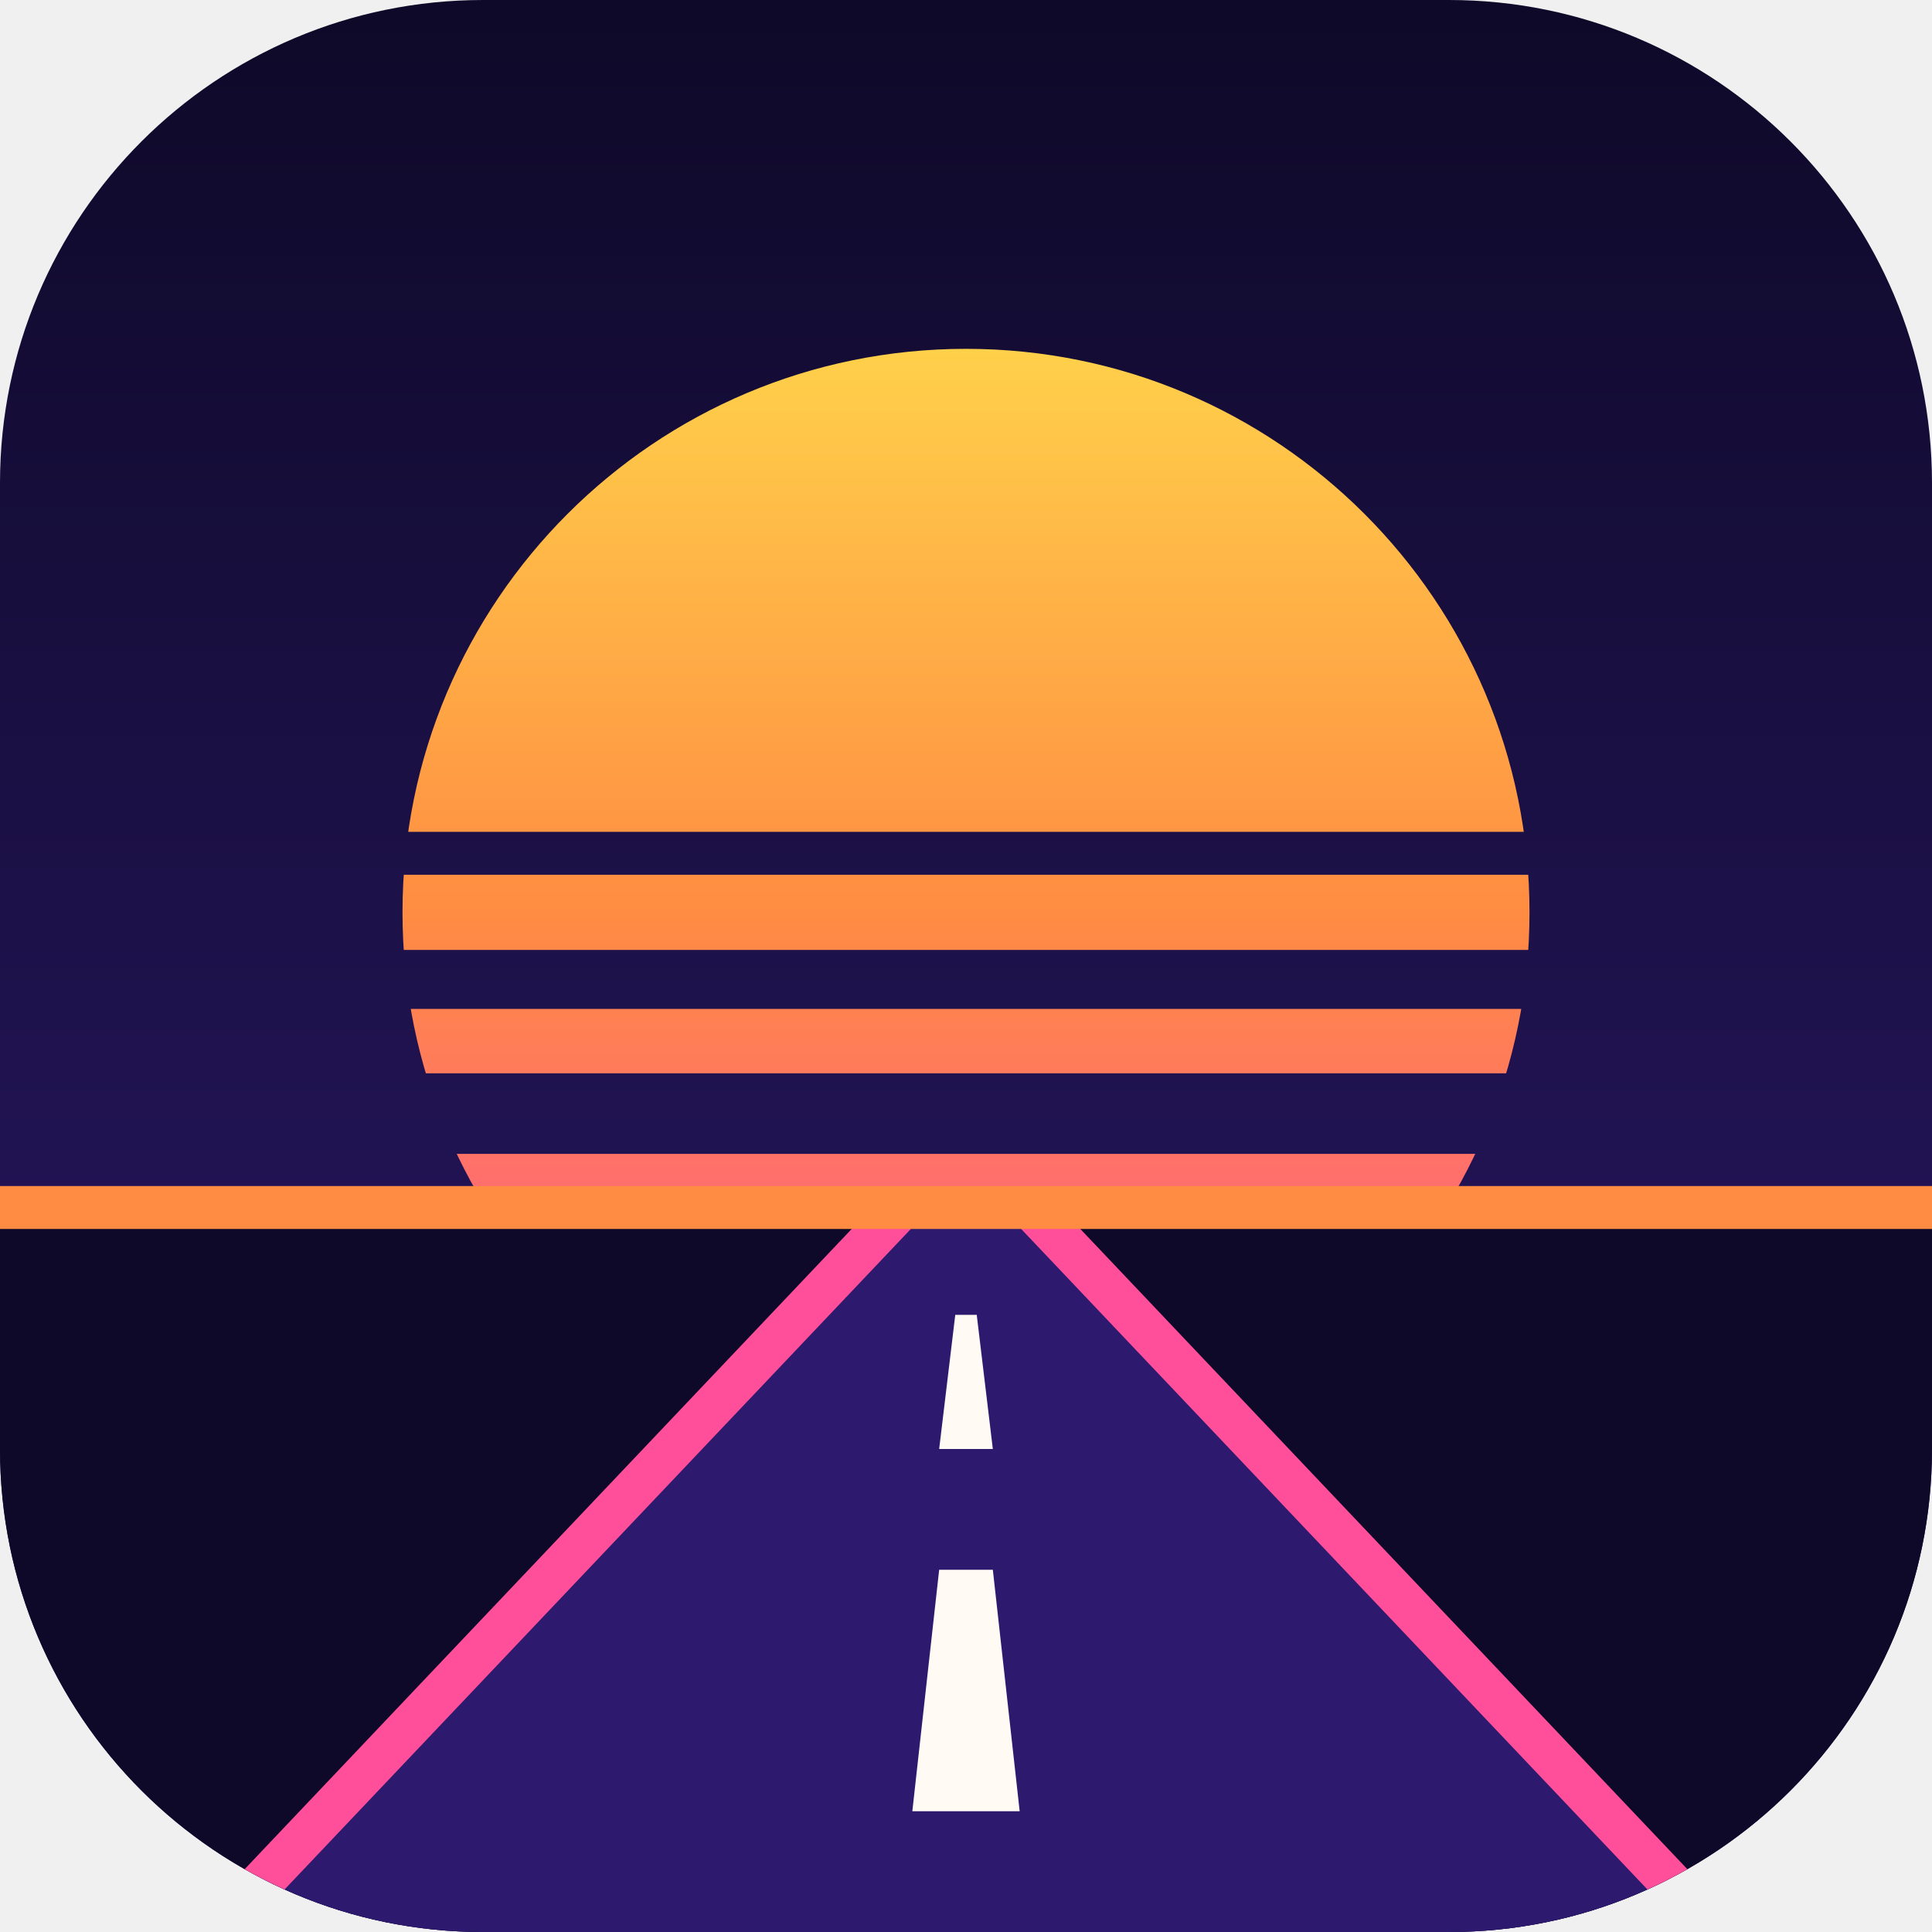
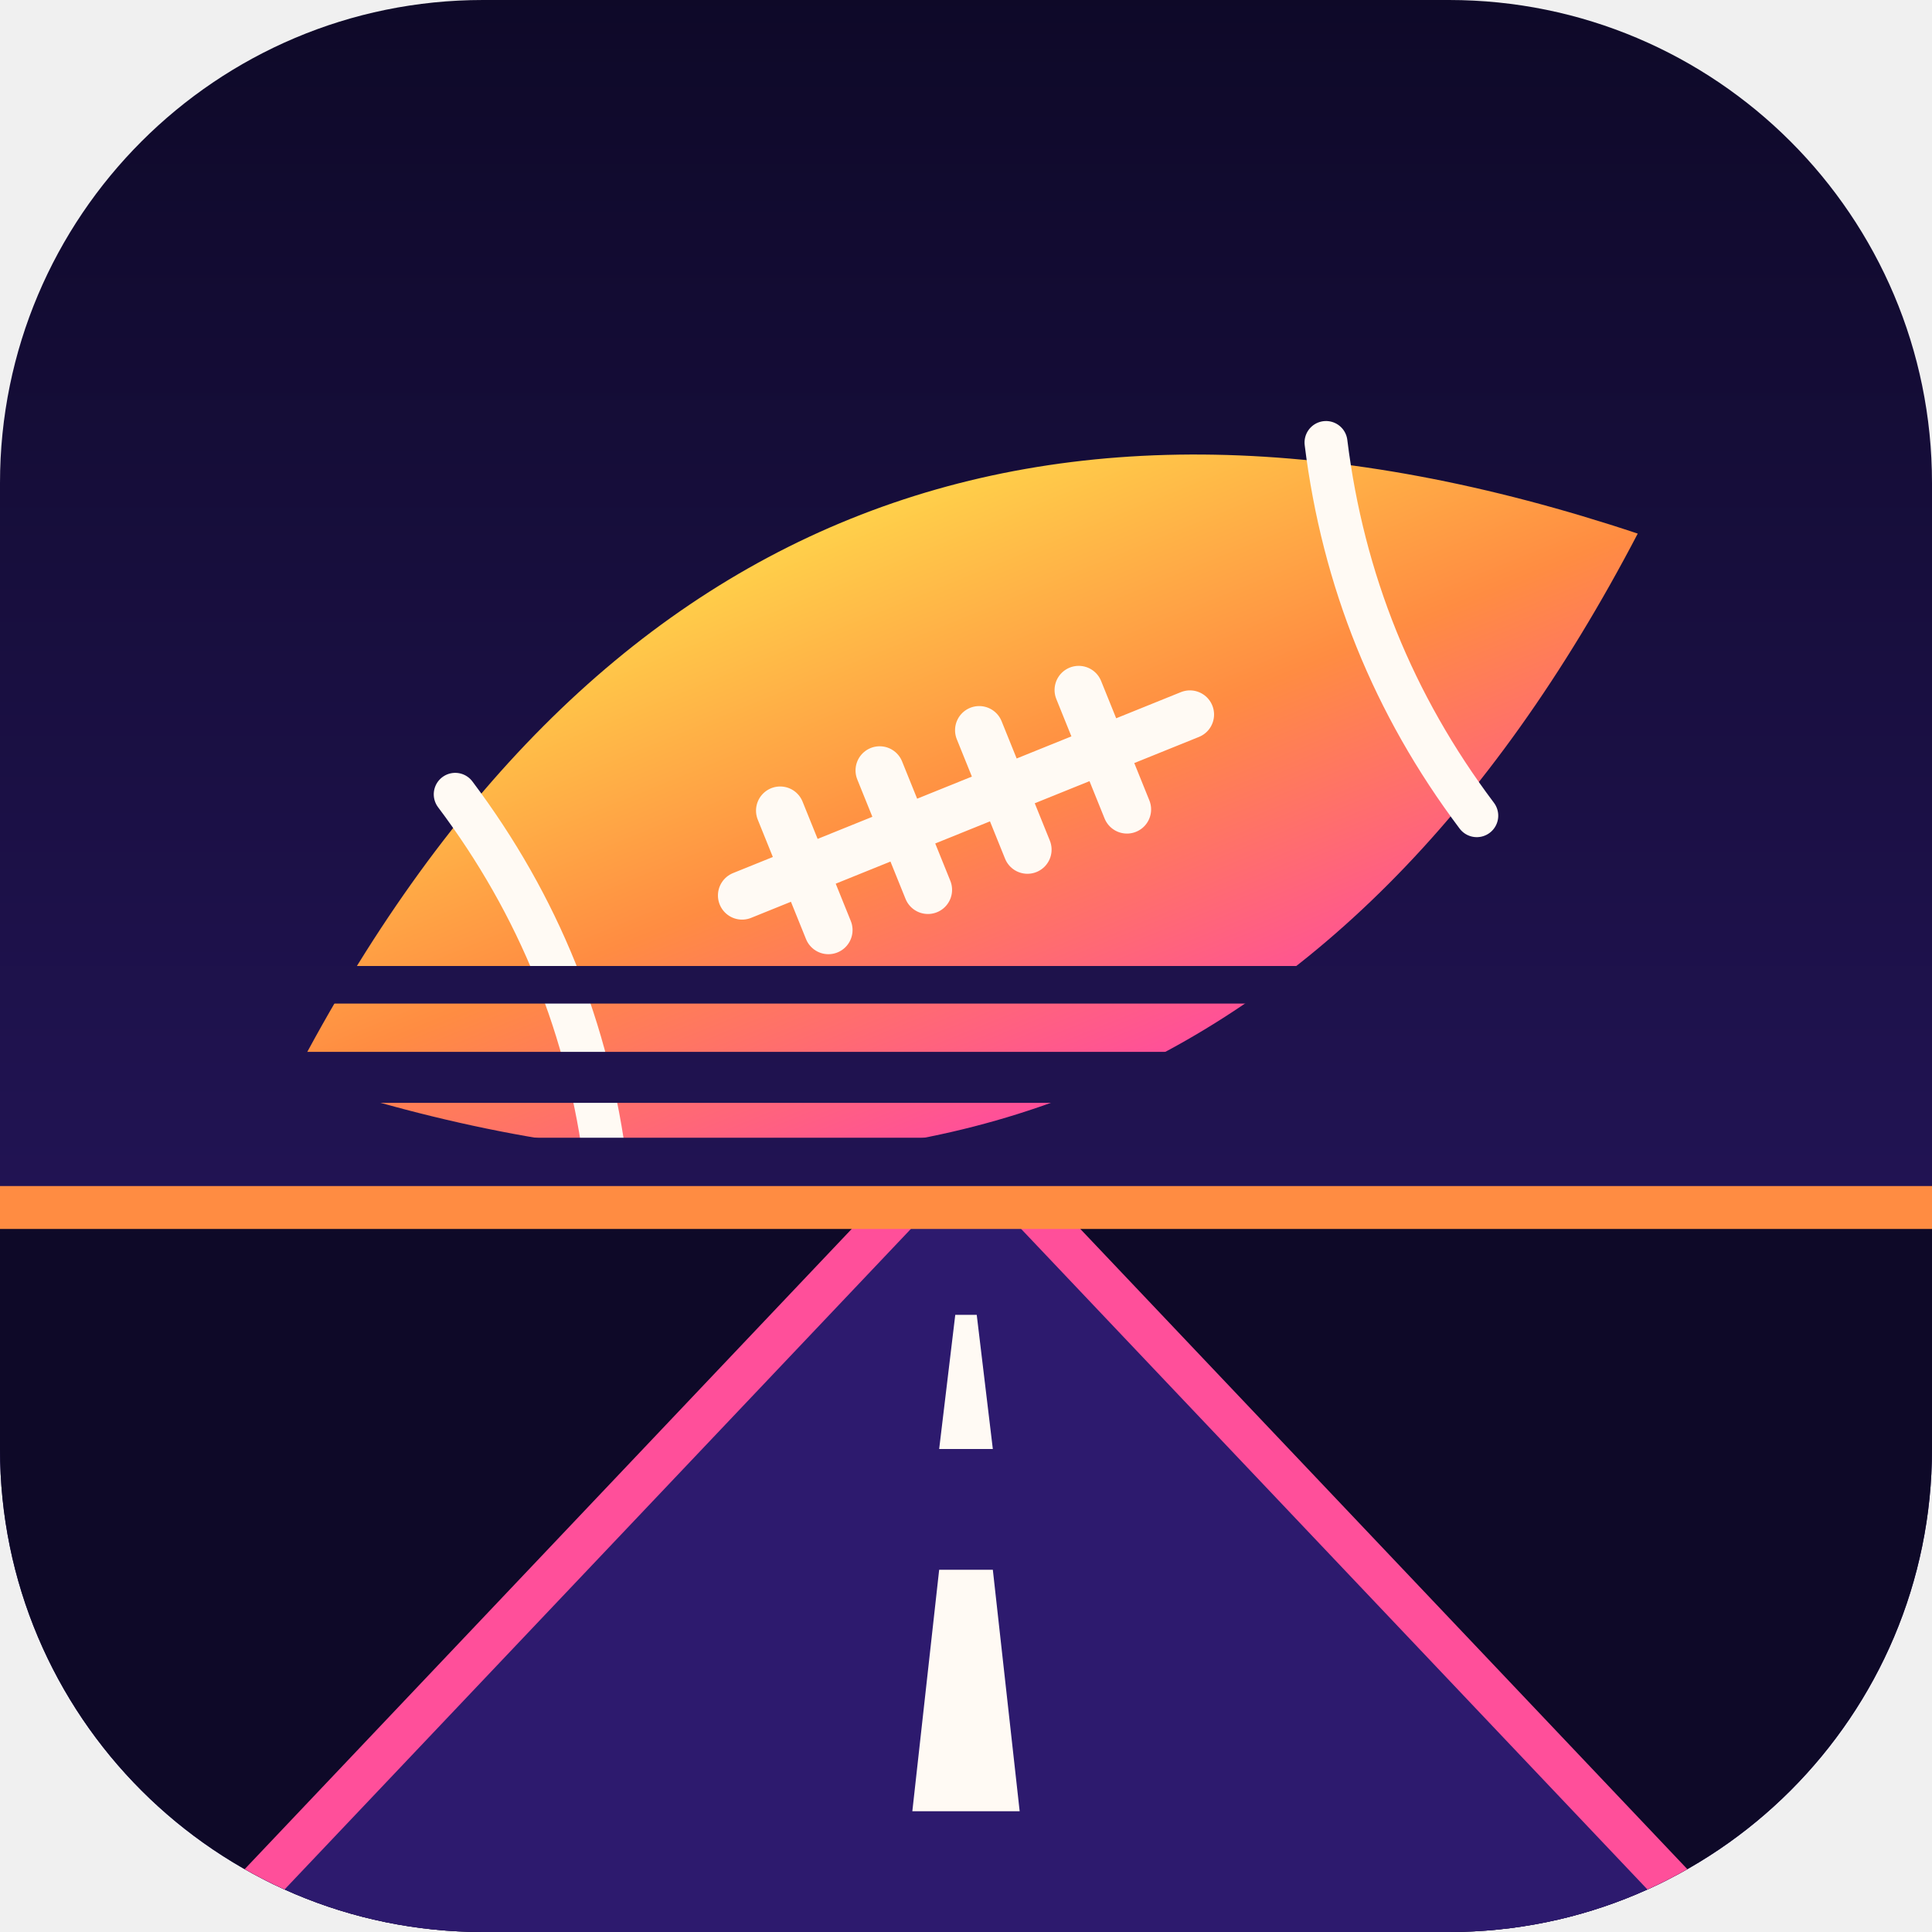
<svg xmlns="http://www.w3.org/2000/svg" viewBox="0 0 72 72">
  <defs>
    <linearGradient id="s" x1="0" y1="0" x2="0" y2="1">
      <stop offset="0" stop-color="#ffd04a" />
      <stop offset=".5" stop-color="#ff8c42" />
      <stop offset="1" stop-color="#ff4f9a" />
    </linearGradient>
    <linearGradient id="k" x1="0" y1="0" x2="0" y2="1">
      <stop offset="0" stop-color="#0e0928" />
      <stop offset="1" stop-color="#2d1a6e" />
    </linearGradient>
    <clipPath id="t">
      <rect width="72" height="72" rx="18" />
    </clipPath>
    <mask id="m">
      <rect width="72" height="72" fill="#fff" />
-       <rect y="31" width="72" height="1.6" />
-       <rect y="35.4" width="72" height="2.2" />
-       <rect y="40" width="72" height="3" />
+       <rect y="36" width="72" height="1.4" />
+       <rect y="39.2" width="72" height="1.9" />
+       <rect y="42.4" width="72" height="2.4" />
    </mask>
  </defs>
  <g clip-path="url(#t)">
    <rect width="72" height="72" fill="url(#k)" />
-     <circle cx="36" cy="34" r="21" fill="url(#s)" mask="url(#m)" />
+     <g mask="url(#m)">
+       <g transform="rotate(-22 36 30)">
+         <path d="M9 30Q36 7 63 30Q36 53 9 30Z" fill="url(#s)" />
+         <path d="M18.5 22.5Q20.5 30 18.5 37.5M53.5 22.5Q51.5 30 53.5 37.5" fill="none" stroke="#fffaf4" stroke-width="1.6" stroke-linecap="round" />
+         <path d="M27 30H45M29.5 27.6V32.4M33.5 27.6V32.4M37.5 27.6V32.4M41.5 27.6V32.4" fill="none" stroke="#fffaf4" stroke-width="1.8" stroke-linecap="round" />
+       </g>
+     </g>
    <rect y="45" width="72" height="27" fill="#0e0928" />
    <polygon points="33.6,45 38.4,45 64,72 8,72" fill="#2d1a6e" />
    <path d="M33.6 45 8 72M38.4 45 64 72" stroke="#ff4f9a" stroke-width="1.6" />
    <path d="M35.6 49h.8l.6 5h-2zM35 58.5h2l1 9h-4z" fill="#fffaf4" />
    <rect y="44.2" width="72" height="1.6" fill="#ff8c42" />
  </g>
</svg>
